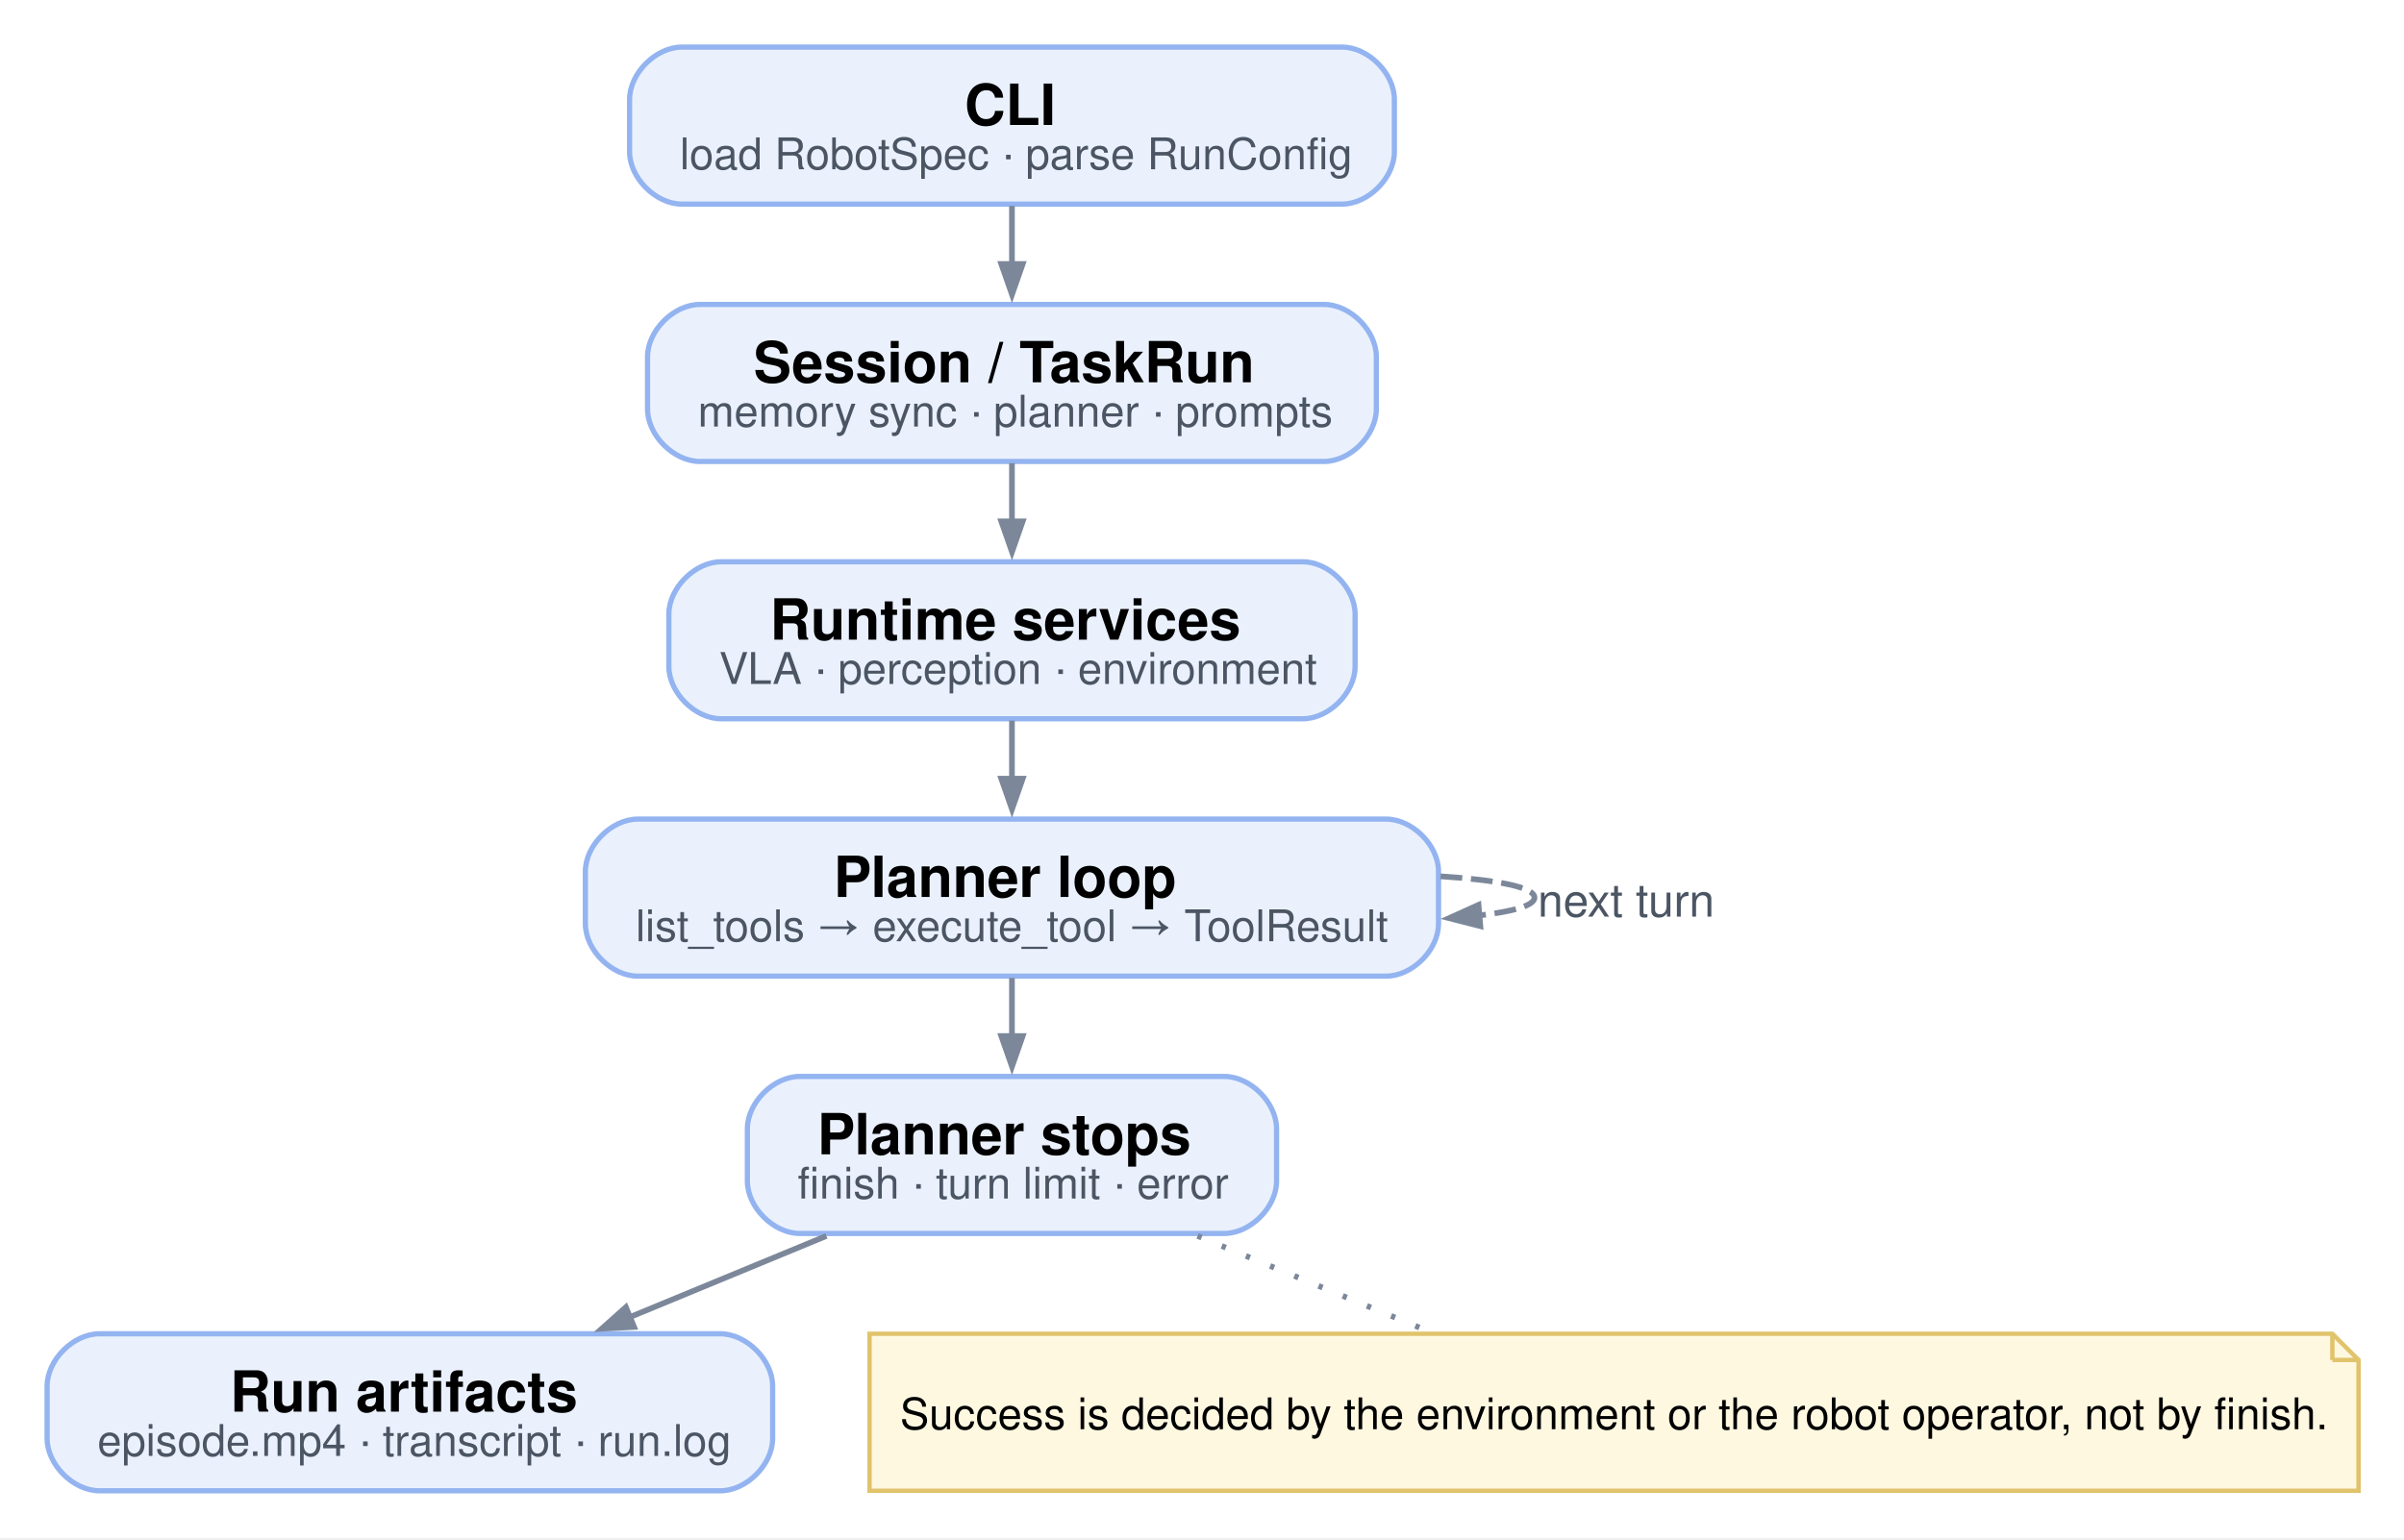
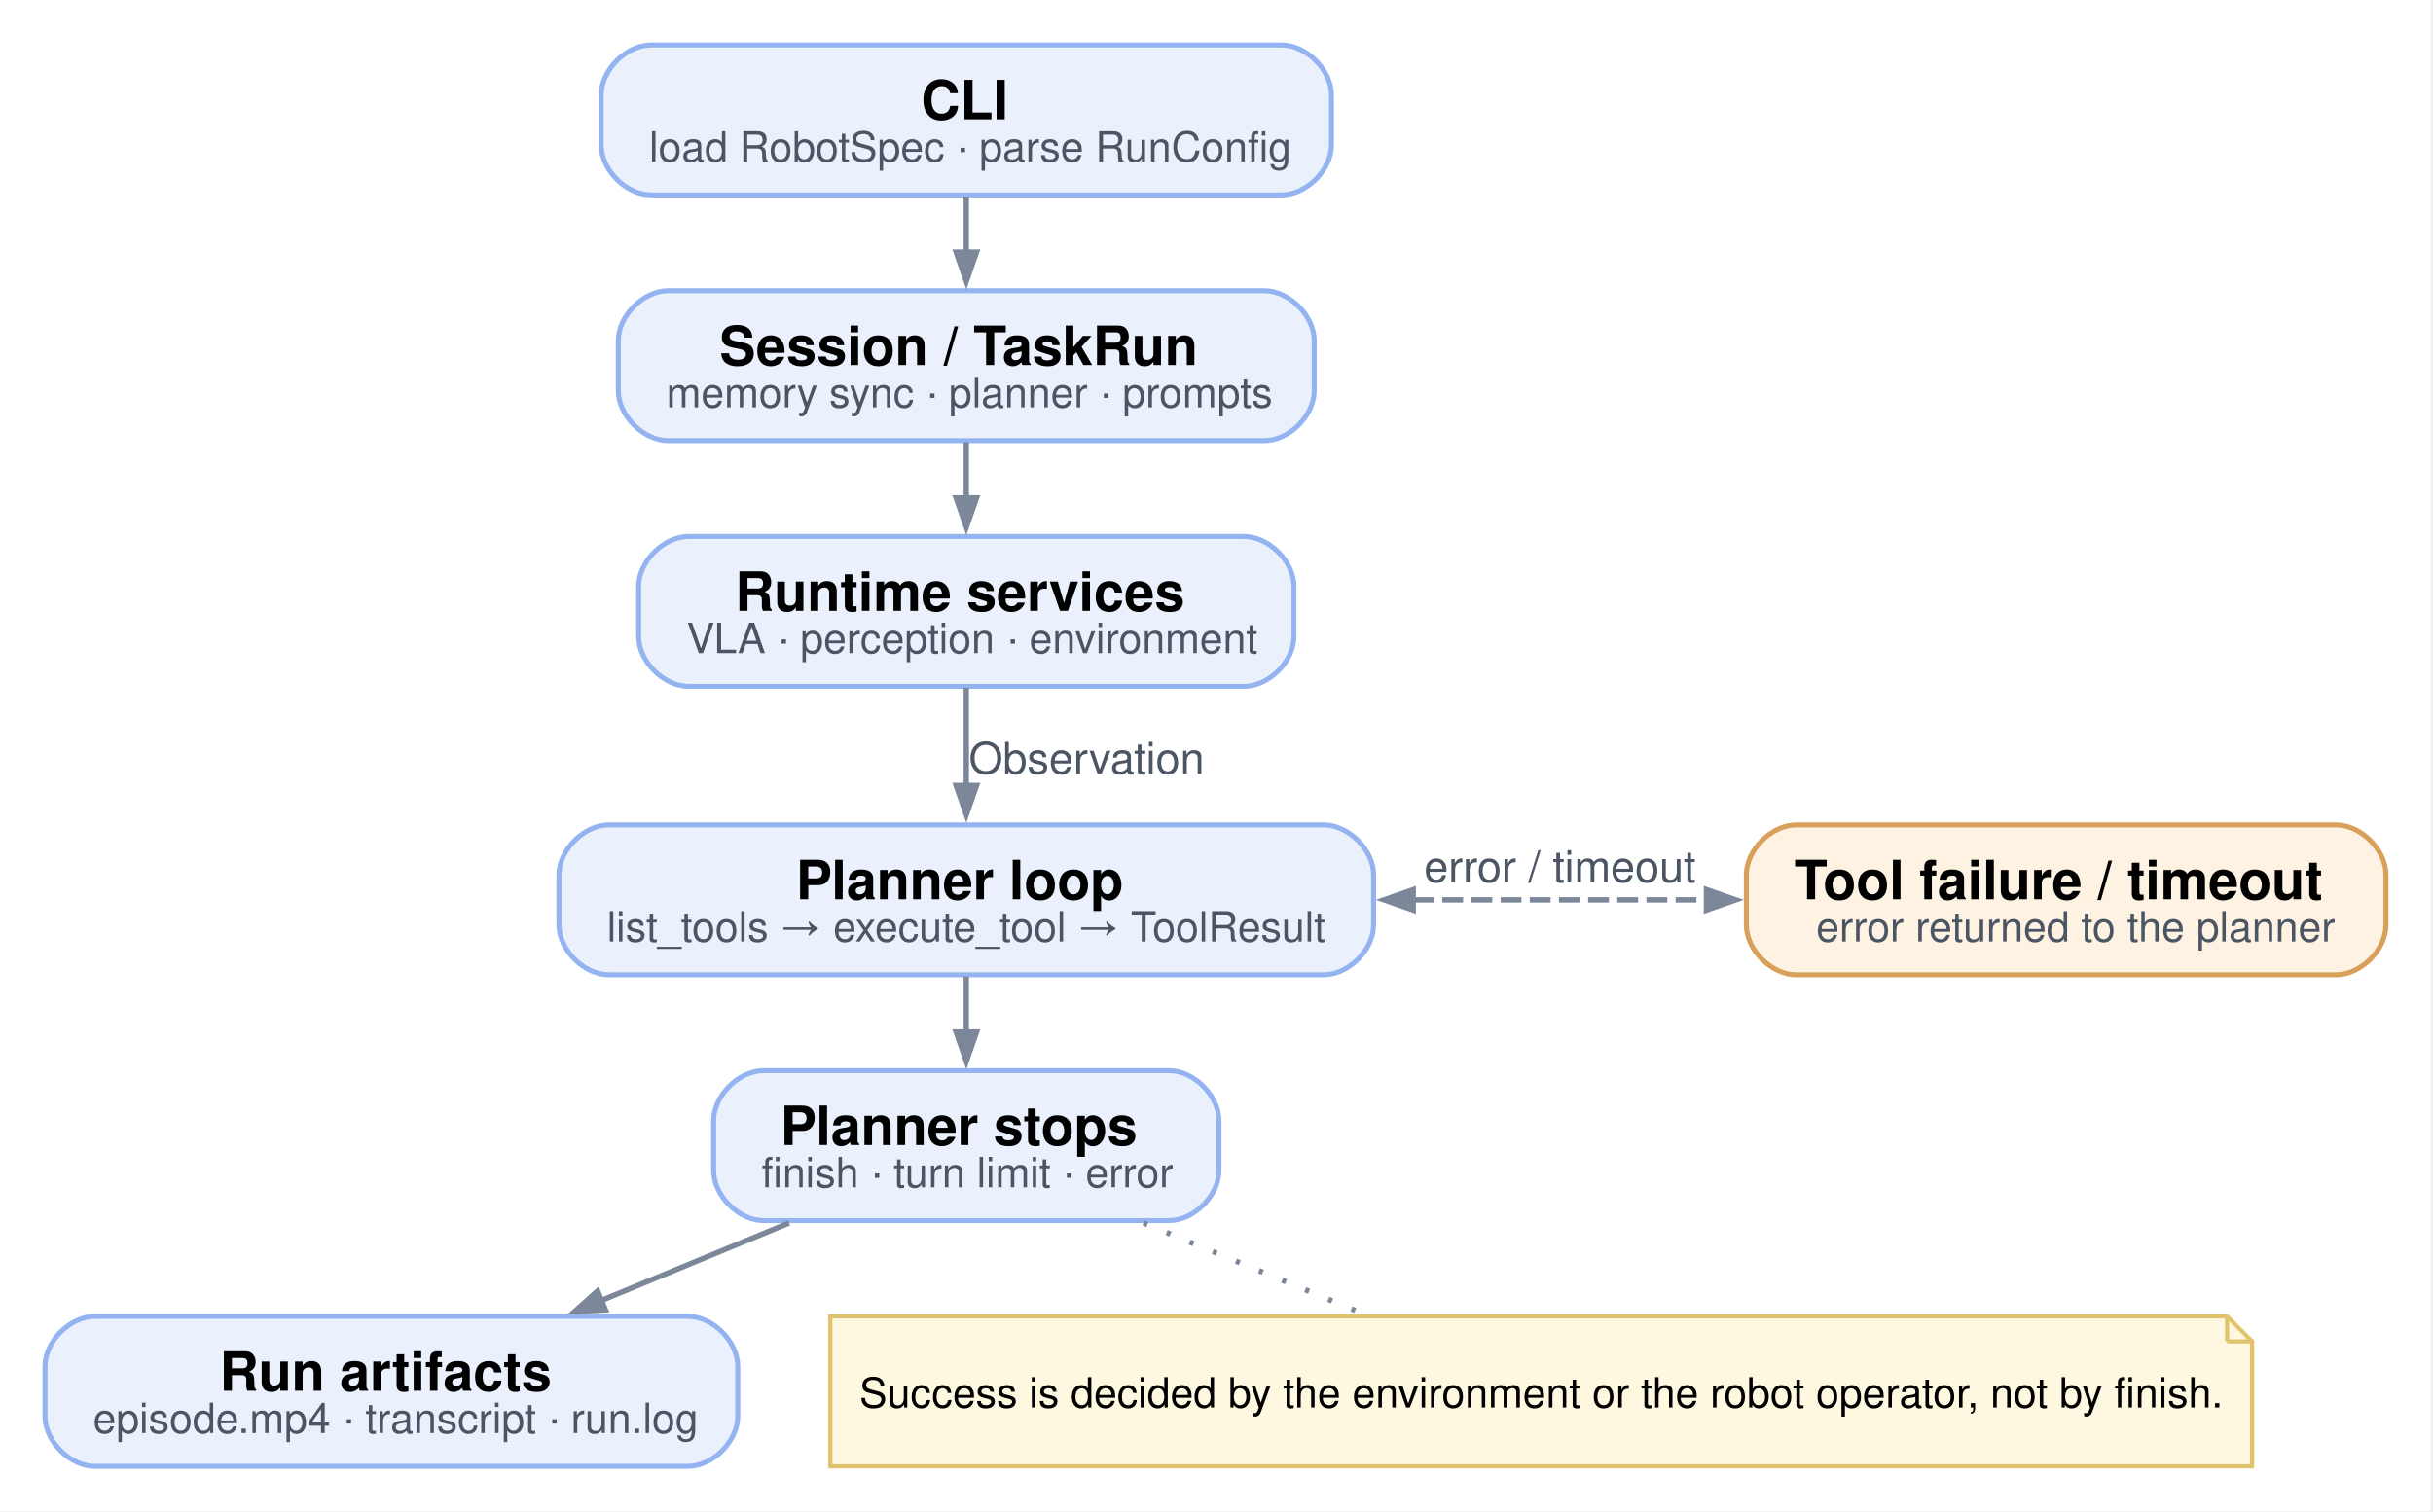
- <svg xmlns="http://www.w3.org/2000/svg" width="551pt" height="353pt" viewBox="0.00 0.00 551.00 353.00">
-   <g id="graph0" class="graph" transform="scale(1 1) rotate(0) translate(10.8 341.8)">
-     <polygon fill="white" stroke="none" points="-10.8,10.8 -10.8,-341.8 540.58,-341.8 540.58,10.8 -10.8,10.8" />
+ <svg xmlns="http://www.w3.org/2000/svg" width="584pt" height="363pt" viewBox="0.00 0.00 584.00 363.00">
+   <g id="graph0" class="graph" transform="scale(1 1) rotate(0) translate(10.8 352.05)">
+     <polygon fill="white" stroke="none" points="-10.8,10.8 -10.8,-352.05 572.71,-352.05 572.71,10.8 -10.8,10.8" />
    <g id="node1" class="node">
-       <path fill="#eaf1fd" stroke="#93b4f0" stroke-width="1.2" d="M296.79,-331C296.79,-331 145.5,-331 145.5,-331 139.5,-331 133.5,-325 133.5,-319 133.5,-319 133.5,-307 133.5,-307 133.5,-301 139.5,-295 145.5,-295 145.5,-295 296.79,-295 296.79,-295 302.79,-295 308.79,-301 308.79,-307 308.79,-307 308.79,-319 308.79,-319 308.79,-325 302.79,-331 296.79,-331" />
-       <text xml:space="preserve" text-anchor="start" x="210.27" y="-313.15" font-family="Helvetica,sans-Serif" font-weight="bold" font-size="13.00">CLI</text>
-       <text xml:space="preserve" text-anchor="start" x="145.02" y="-303" font-family="Helvetica,sans-Serif" font-size="10.00" fill="#4b5563">load RobotSpec · parse RunConfig</text>
+       <path fill="#eaf1fd" stroke="#93b4f0" stroke-width="1.2" d="M296.79,-341.25C296.79,-341.25 145.5,-341.25 145.5,-341.25 139.5,-341.25 133.5,-335.25 133.5,-329.25 133.5,-329.25 133.5,-317.25 133.5,-317.25 133.5,-311.25 139.5,-305.25 145.5,-305.25 145.5,-305.25 296.79,-305.25 296.79,-305.25 302.79,-305.25 308.79,-311.25 308.79,-317.25 308.79,-317.25 308.79,-329.25 308.79,-329.25 308.79,-335.25 302.79,-341.25 296.79,-341.25" />
+       <text xml:space="preserve" text-anchor="start" x="210.27" y="-323.4" font-family="Helvetica,sans-Serif" font-weight="bold" font-size="13.00">CLI</text>
+       <text xml:space="preserve" text-anchor="start" x="145.02" y="-313.25" font-family="Helvetica,sans-Serif" font-size="10.00" fill="#4b5563">load RobotSpec · parse RunConfig</text>
    </g>
    <g id="node2" class="node">
-       <path fill="#eaf1fd" stroke="#93b4f0" stroke-width="1.2" d="M292.66,-272C292.66,-272 149.62,-272 149.62,-272 143.62,-272 137.62,-266 137.62,-260 137.62,-260 137.62,-248 137.62,-248 137.62,-242 143.62,-236 149.62,-236 149.62,-236 292.66,-236 292.66,-236 298.66,-236 304.66,-242 304.66,-248 304.66,-248 304.66,-260 304.66,-260 304.66,-266 298.66,-272 292.66,-272" />
-       <text xml:space="preserve" text-anchor="start" x="161.89" y="-254.15" font-family="Helvetica,sans-Serif" font-weight="bold" font-size="13.00">Session / TaskRun</text>
-       <text xml:space="preserve" text-anchor="start" x="149.14" y="-244" font-family="Helvetica,sans-Serif" font-size="10.00" fill="#4b5563">memory sync · planner · prompts</text>
+       <path fill="#eaf1fd" stroke="#93b4f0" stroke-width="1.2" d="M292.66,-282.25C292.66,-282.25 149.62,-282.25 149.62,-282.25 143.62,-282.25 137.62,-276.25 137.62,-270.25 137.62,-270.25 137.62,-258.25 137.62,-258.25 137.62,-252.25 143.62,-246.25 149.62,-246.25 149.62,-246.25 292.66,-246.25 292.66,-246.25 298.66,-246.25 304.66,-252.25 304.66,-258.25 304.66,-258.25 304.66,-270.25 304.66,-270.25 304.66,-276.25 298.66,-282.25 292.66,-282.25" />
+       <text xml:space="preserve" text-anchor="start" x="161.89" y="-264.4" font-family="Helvetica,sans-Serif" font-weight="bold" font-size="13.00">Session / TaskRun</text>
+       <text xml:space="preserve" text-anchor="start" x="149.14" y="-254.25" font-family="Helvetica,sans-Serif" font-size="10.00" fill="#4b5563">memory sync · planner · prompts</text>
    </g>
    <g id="edge1" class="edge">
-       <path fill="none" stroke="#7c889a" stroke-width="1.3" d="M221.14,-294.59C221.14,-290.28 221.14,-285.57 221.14,-280.95" />
-       <polygon fill="#7c889a" stroke="#7c889a" stroke-width="1.3" points="223.6,-281.27 221.15,-274.27 218.7,-281.27 223.6,-281.27" />
+       <path fill="none" stroke="#7c889a" stroke-width="1.3" d="M221.14,-304.84C221.14,-300.53 221.14,-295.82 221.14,-291.2" />
+       <polygon fill="#7c889a" stroke="#7c889a" stroke-width="1.3" points="223.6,-291.52 221.15,-284.52 218.7,-291.52 223.6,-291.52" />
    </g>
    <g id="node3" class="node">
-       <path fill="#eaf1fd" stroke="#93b4f0" stroke-width="1.2" d="M287.79,-213C287.79,-213 154.5,-213 154.5,-213 148.5,-213 142.5,-207 142.5,-201 142.5,-201 142.5,-189 142.5,-189 142.5,-183 148.5,-177 154.5,-177 154.5,-177 287.79,-177 287.79,-177 293.79,-177 299.79,-183 299.79,-189 299.79,-189 299.79,-201 299.79,-201 299.79,-207 293.79,-213 287.79,-213" />
-       <text xml:space="preserve" text-anchor="start" x="165.64" y="-195.15" font-family="Helvetica,sans-Serif" font-weight="bold" font-size="13.00">Runtime services</text>
-       <text xml:space="preserve" text-anchor="start" x="154.02" y="-185" font-family="Helvetica,sans-Serif" font-size="10.00" fill="#4b5563">VLA · perception · environment</text>
+       <path fill="#eaf1fd" stroke="#93b4f0" stroke-width="1.2" d="M287.79,-223.25C287.79,-223.25 154.5,-223.25 154.5,-223.25 148.5,-223.25 142.5,-217.25 142.5,-211.25 142.5,-211.25 142.5,-199.25 142.5,-199.25 142.5,-193.25 148.5,-187.25 154.5,-187.25 154.5,-187.25 287.79,-187.25 287.79,-187.25 293.79,-187.25 299.79,-193.25 299.79,-199.25 299.79,-199.25 299.79,-211.25 299.79,-211.25 299.79,-217.25 293.79,-223.25 287.79,-223.25" />
+       <text xml:space="preserve" text-anchor="start" x="165.64" y="-205.4" font-family="Helvetica,sans-Serif" font-weight="bold" font-size="13.00">Runtime services</text>
+       <text xml:space="preserve" text-anchor="start" x="154.02" y="-195.25" font-family="Helvetica,sans-Serif" font-size="10.00" fill="#4b5563">VLA · perception · environment</text>
    </g>
    <g id="edge2" class="edge">
-       <path fill="none" stroke="#7c889a" stroke-width="1.3" d="M221.14,-235.59C221.14,-231.28 221.14,-226.57 221.14,-221.95" />
-       <polygon fill="#7c889a" stroke="#7c889a" stroke-width="1.3" points="223.6,-222.27 221.15,-215.27 218.7,-222.27 223.6,-222.27" />
+       <path fill="none" stroke="#7c889a" stroke-width="1.3" d="M221.14,-245.84C221.14,-241.53 221.14,-236.82 221.14,-232.2" />
+       <polygon fill="#7c889a" stroke="#7c889a" stroke-width="1.3" points="223.6,-232.52 221.15,-225.52 218.7,-232.52 223.6,-232.52" />
    </g>
    <g id="node4" class="node">
      <path fill="#eaf1fd" stroke="#93b4f0" stroke-width="1.2" d="M306.91,-154C306.91,-154 135.38,-154 135.38,-154 129.38,-154 123.37,-148 123.37,-142 123.37,-142 123.37,-130 123.37,-130 123.37,-124 129.37,-118 135.37,-118 135.37,-118 306.91,-118 306.91,-118 312.91,-118 318.91,-124 318.91,-130 318.91,-130 318.91,-142 318.91,-142 318.91,-148 312.91,-154 306.91,-154" />
      <text xml:space="preserve" text-anchor="start" x="180.27" y="-136.15" font-family="Helvetica,sans-Serif" font-weight="bold" font-size="13.00">Planner loop</text>
      <text xml:space="preserve" text-anchor="start" x="134.89" y="-126" font-family="Helvetica,sans-Serif" font-size="10.00" fill="#4b5563">list_tools → execute_tool → ToolResult</text>
    </g>
    <g id="edge3" class="edge">
-       <path fill="none" stroke="#7c889a" stroke-width="1.3" d="M221.14,-176.59C221.14,-172.28 221.14,-167.57 221.14,-162.95" />
-       <polygon fill="#7c889a" stroke="#7c889a" stroke-width="1.3" points="223.6,-163.27 221.15,-156.27 218.7,-163.27 223.6,-163.27" />
-     </g>
-     <g id="edge6" class="edge">
-       <path fill="none" stroke="#7c889a" stroke-width="1.3" stroke-dasharray="5,2" d="M319.36,-140.88C332.32,-140.05 340.91,-138.42 340.91,-136 340.91,-134.19 336.08,-132.82 328.19,-131.9" />
-       <polygon fill="#7c889a" stroke="#7c889a" stroke-width="1.3" points="328.5,-129.46 321.32,-131.29 328.08,-134.34 328.5,-129.46" />
-       <text xml:space="preserve" text-anchor="middle" x="361.91" y="-131.65" font-family="Helvetica,sans-Serif" font-size="10.50" fill="#4b5563">next turn</text>
+       <path fill="none" stroke="#7c889a" stroke-width="1.3" d="M221.14,-186.93C221.14,-179.77 221.14,-171.31 221.14,-163.4" />
+       <polygon fill="#7c889a" stroke="#7c889a" stroke-width="1.3" points="223.6,-163.46 221.15,-156.46 218.7,-163.46 223.6,-163.46" />
+       <text xml:space="preserve" text-anchor="middle" x="250.02" y="-166.28" font-family="Helvetica,sans-Serif" font-size="10.50" fill="#4b5563">Observation</text>
    </g>
    <g id="node5" class="node">
      <path fill="#eaf1fd" stroke="#93b4f0" stroke-width="1.2" d="M269.79,-95C269.79,-95 172.5,-95 172.5,-95 166.5,-95 160.5,-89 160.5,-83 160.5,-83 160.5,-71 160.5,-71 160.5,-65 166.5,-59 172.5,-59 172.5,-59 269.79,-59 269.79,-59 275.79,-59 281.79,-65 281.79,-71 281.79,-71 281.79,-83 281.79,-83 281.79,-89 275.79,-95 269.79,-95" />
      <text xml:space="preserve" text-anchor="start" x="176.52" y="-77.15" font-family="Helvetica,sans-Serif" font-weight="bold" font-size="13.00">Planner stops</text>
      <text xml:space="preserve" text-anchor="start" x="172.02" y="-67" font-family="Helvetica,sans-Serif" font-size="10.00" fill="#4b5563">finish · turn limit · error</text>
    </g>
    <g id="edge4" class="edge">
      <path fill="none" stroke="#7c889a" stroke-width="1.3" d="M221.14,-117.59C221.14,-113.28 221.14,-108.57 221.14,-103.95" />
      <polygon fill="#7c889a" stroke="#7c889a" stroke-width="1.3" points="223.6,-104.27 221.15,-97.27 218.7,-104.27 223.6,-104.27" />
    </g>
+     <g id="node7" class="node">
+       <path fill="#fef3e2" stroke="#d9a05b" stroke-width="1.2" d="M549.91,-154C549.91,-154 420.38,-154 420.38,-154 414.38,-154 408.38,-148 408.38,-142 408.38,-142 408.38,-130 408.38,-130 408.38,-124 414.38,-118 420.38,-118 420.38,-118 549.91,-118 549.91,-118 555.91,-118 561.91,-124 561.91,-130 561.91,-130 561.91,-142 561.91,-142 561.91,-148 555.91,-154 549.91,-154" />
+       <text xml:space="preserve" text-anchor="start" x="419.89" y="-136.15" font-family="Helvetica,sans-Serif" font-weight="bold" font-size="13.00">Tool failure / timeout</text>
+       <text xml:space="preserve" text-anchor="start" x="425.14" y="-126" font-family="Helvetica,sans-Serif" font-size="10.00" fill="#4b5563">error returned to the planner</text>
+     </g>
+     <g id="edge6" class="edge">
+       <path fill="none" stroke="#7c889a" stroke-width="1.3" stroke-dasharray="5,2" d="M328.4,-136C351.87,-136 376.42,-136 398.94,-136" />
+       <polygon fill="#7c889a" stroke="#7c889a" stroke-width="1.3" points="328.42,-133.55 321.42,-136 328.42,-138.45 328.42,-133.55" />
+       <polygon fill="#7c889a" stroke="#7c889a" stroke-width="1.3" points="398.82,-138.45 405.82,-136 398.82,-133.55 398.82,-138.45" />
+       <text xml:space="preserve" text-anchor="middle" x="363.64" y="-140.28" font-family="Helvetica,sans-Serif" font-size="10.50" fill="#4b5563">error / timeout</text>
+     </g>
    <g id="node6" class="node">
      <path fill="#eaf1fd" stroke="#93b4f0" stroke-width="1.2" d="M154.29,-36C154.29,-36 12,-36 12,-36 6,-36 0,-30 0,-24 0,-24 0,-12 0,-12 0,-6 6,0 12,0 12,0 154.29,0 154.29,0 160.29,0 166.29,-6 166.29,-12 166.29,-12 166.29,-24 166.29,-24 166.29,-30 160.29,-36 154.29,-36" />
      <text xml:space="preserve" text-anchor="start" x="41.89" y="-18.15" font-family="Helvetica,sans-Serif" font-weight="bold" font-size="13.00">Run artifacts</text>
      <text xml:space="preserve" text-anchor="start" x="11.52" y="-8" font-family="Helvetica,sans-Serif" font-size="10.00" fill="#4b5563">episode.mp4 · transcript · run.log</text>
    </g>
    <g id="edge5" class="edge">
      <path fill="none" stroke="#7c889a" stroke-width="1.3" d="M178.61,-58.43C164.31,-52.53 148.23,-45.88 133.39,-39.75" />
      <polygon fill="#7c889a" stroke="#7c889a" stroke-width="1.3" points="134.52,-37.57 127.12,-37.16 132.65,-42.1 134.52,-37.57" />
    </g>
-     <g id="node7" class="node">
+     <g id="node8" class="node">
      <polygon fill="#fff8e1" stroke="#e0c36b" points="523.78,-36 188.5,-36 188.5,0 529.78,0 529.78,-30 523.78,-36" />
      <polyline fill="none" stroke="#e0c36b" points="523.78,-36 523.78,-30" />
      <polyline fill="none" stroke="#e0c36b" points="529.78,-30 523.78,-30" />
      <text xml:space="preserve" text-anchor="middle" x="359.14" y="-14.12" font-family="Helvetica,sans-Serif" font-size="10.00">Success is decided by the environment or the robot operator, not by finish.</text>
    </g>
    <g id="edge7" class="edge">
      <path fill="none" stroke="#7c889a" stroke-width="1.3" stroke-dasharray="1,5" d="M263.68,-58.43C280.62,-51.43 300.08,-43.4 316.99,-36.41" />
    </g>
  </g>
</svg>
